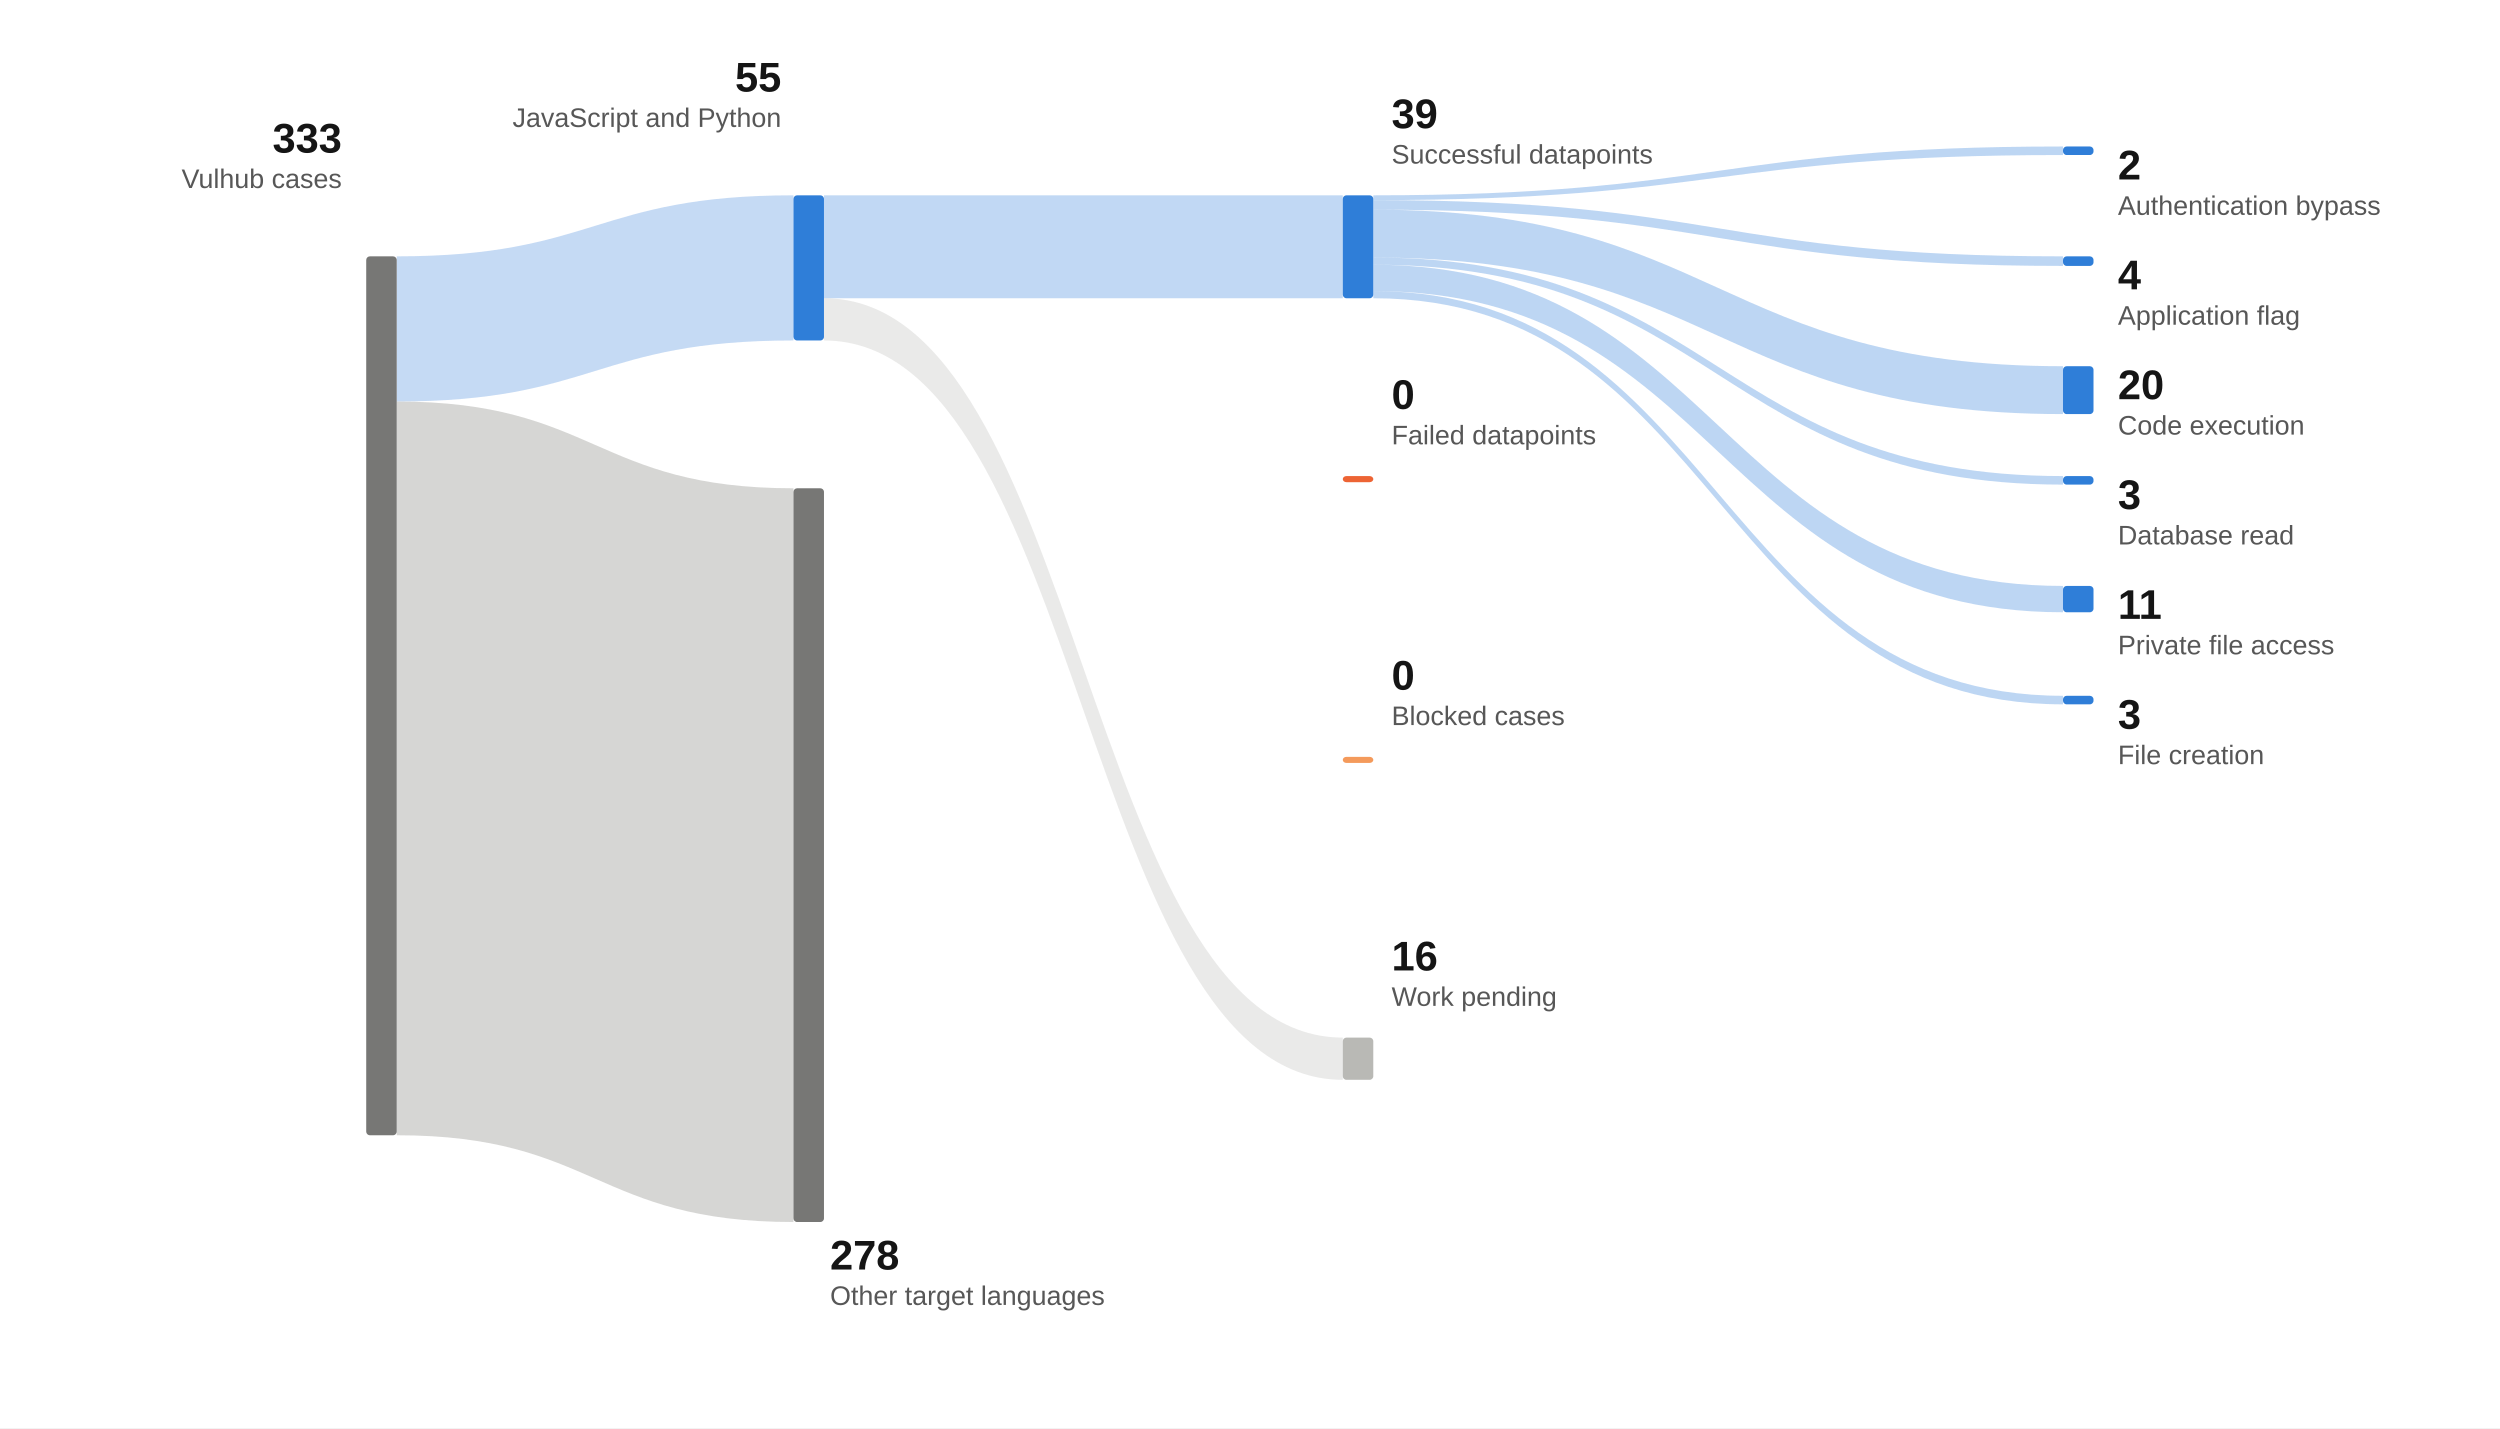
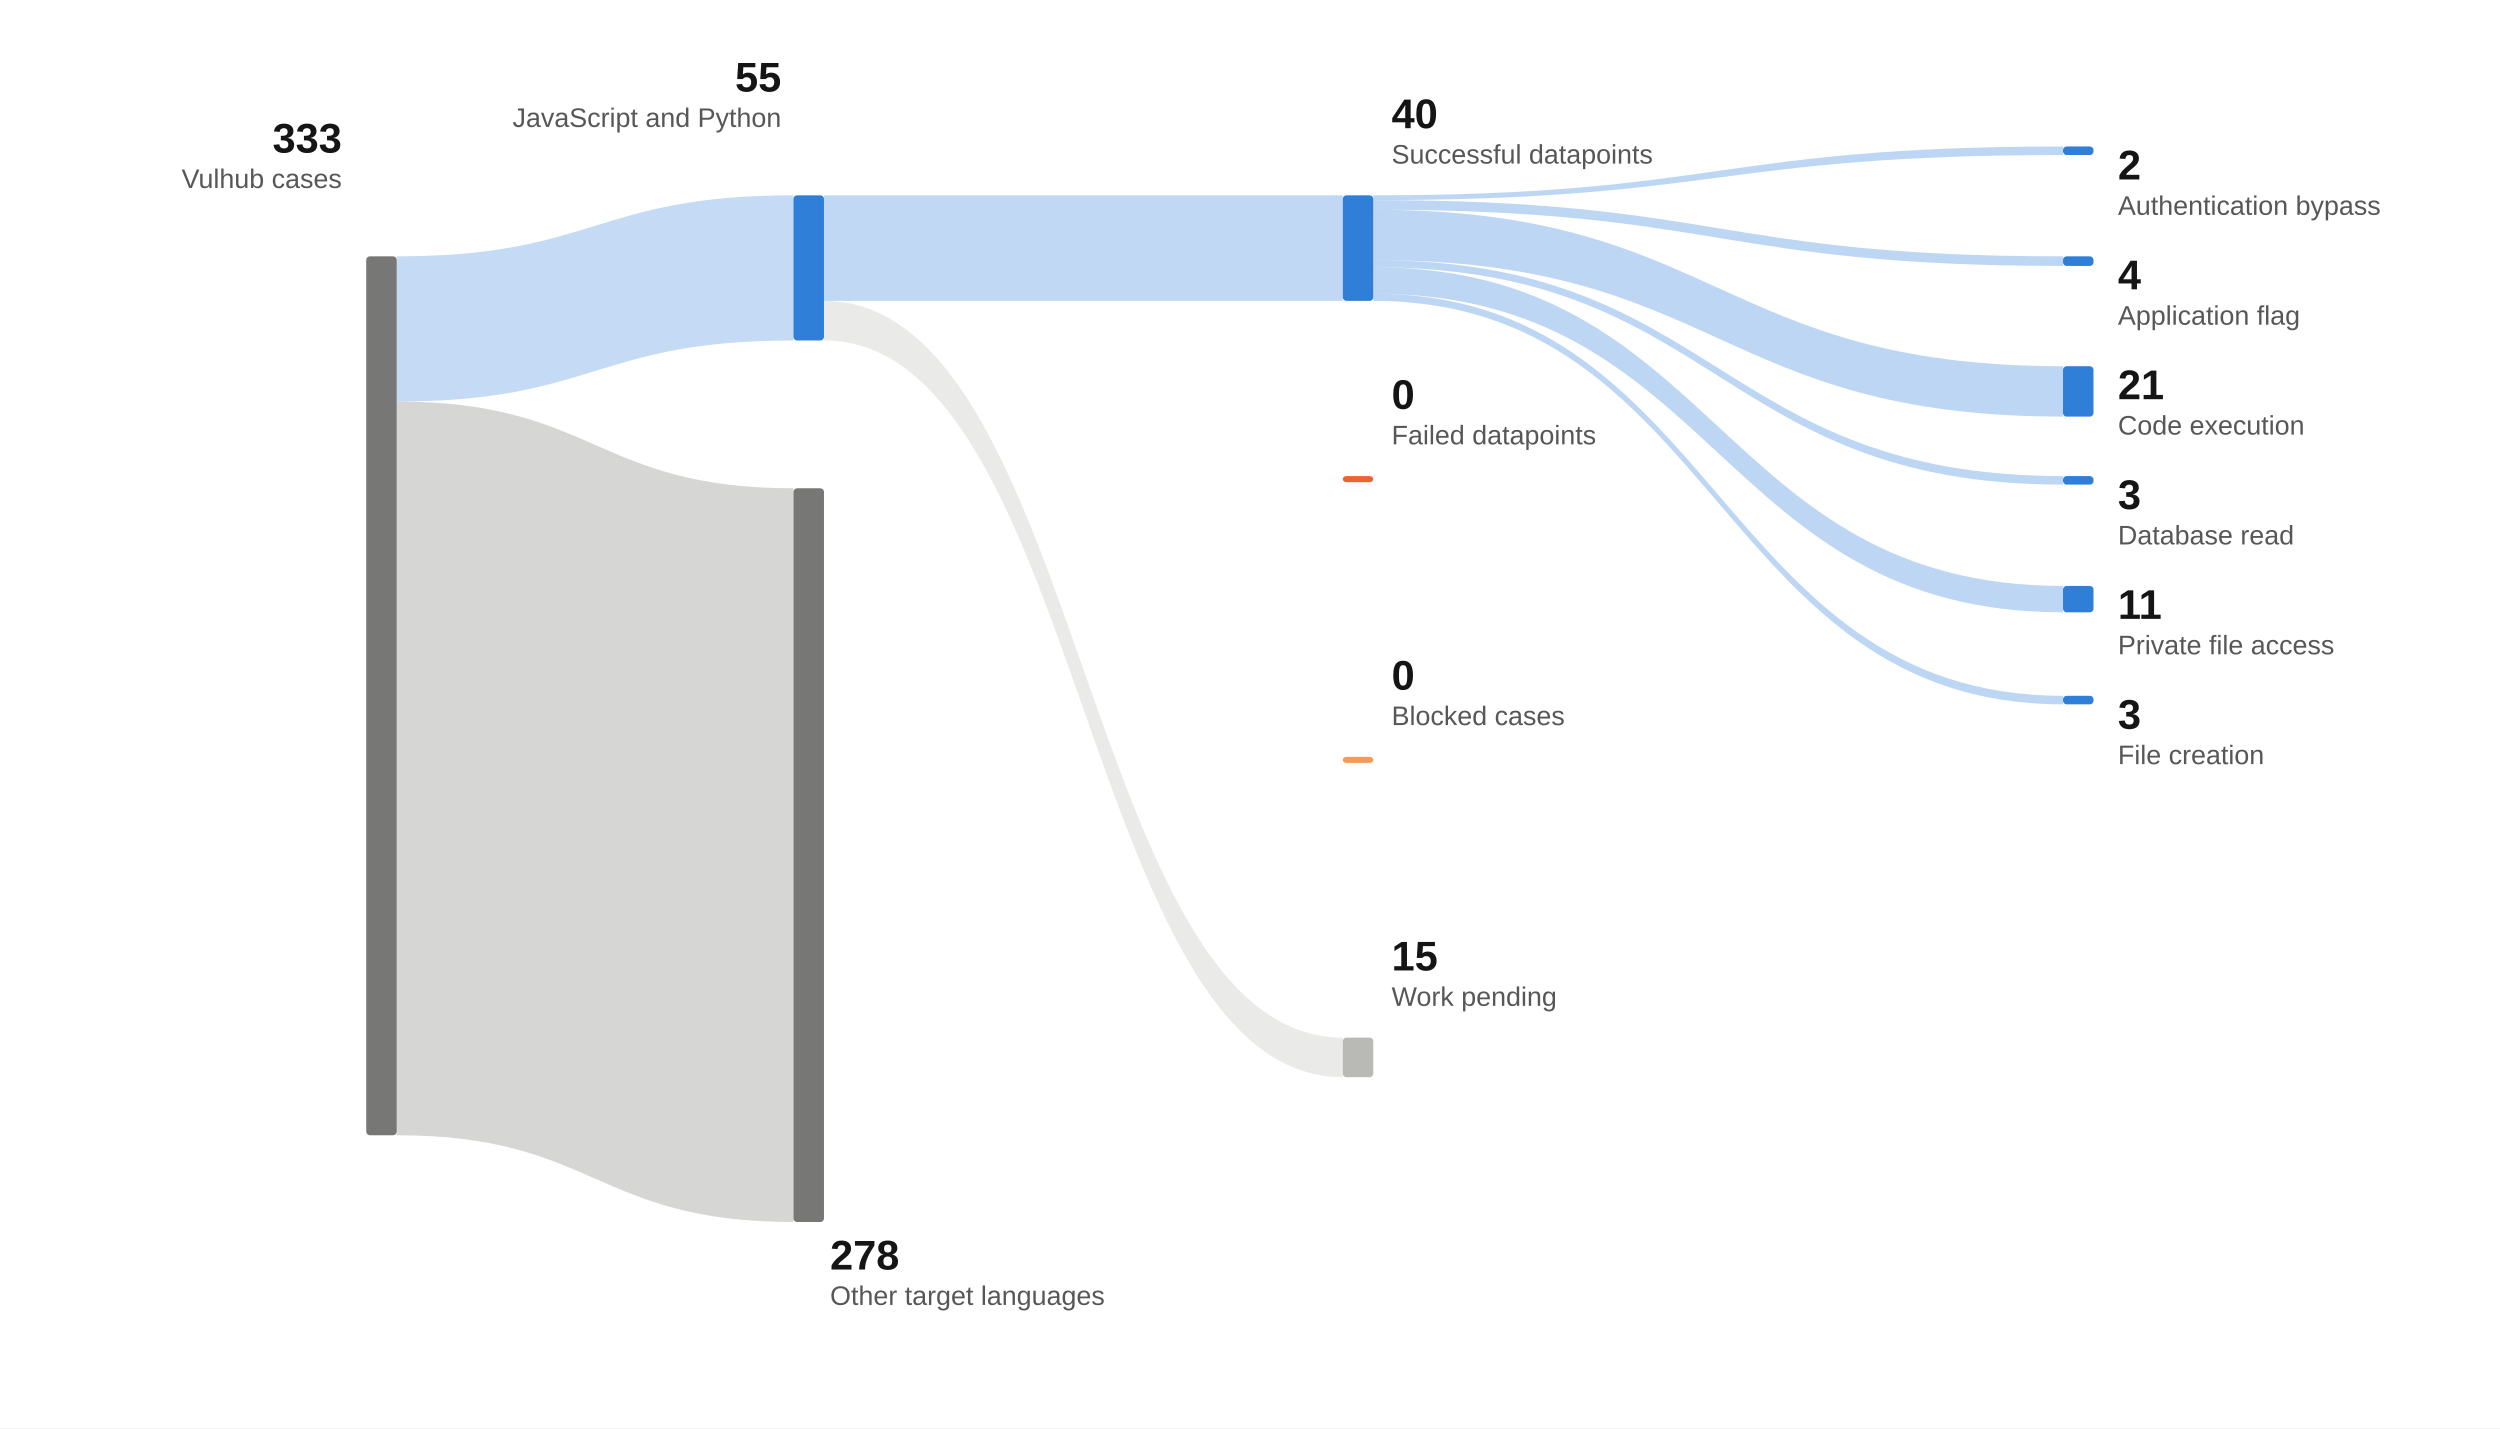
<svg xmlns="http://www.w3.org/2000/svg" width="2048" height="1170" viewBox="0 0 2048 1170">
  <style>.count{font:700 34px Arial,sans-serif;fill:#151515}.detail{font:22px Arial,sans-serif;fill:#575757}</style>
  <rect width="100%" height="100%" fill="#fff" />
  <path d="M325 210 C487.5 210 487.5 160 650 160 L650 278.919 C487.5 278.919 487.5 328.919 325 328.919 Z" fill="#3079d7" fill-opacity="0.28" />
  <path d="M325 328.919 C487.5 328.919 487.5 400 650 400 L650 1001.081 C487.5 1001.081 487.5 930.0 325 930.0 Z" fill="#aaa9a6" fill-opacity="0.48" />
-   <path d="M675 160.0 C887.5 160.0 887.5 160 1100 160 L1100 244.324 C887.5 244.324 887.5 244.324 675 244.324 Z" fill="#2f7ed8" fill-opacity="0.3" />
-   <path d="M675 244.324 C887.5 244.324 887.5 850 1100 850 L1100 884.595 C887.5 884.595 887.5 278.919 675 278.919 Z" fill="#b9b9b5" fill-opacity="0.3" />
-   <path d="M1125 160.0 C1407.5 160.0 1407.5 120 1690 120 L1690 127 C1407.5 127 1407.5 163.922 1125 163.922 Z" fill="#2f7ed8" fill-opacity="0.32" />
+   <path d="M675 160.0 C887.5 160.0 887.5 160 1100 160 L1100 246.486 C887.5 246.486 887.5 246.486 675 246.486 Z" fill="#2f7ed8" fill-opacity="0.3" />
+   <path d="M675 246.486 C887.5 246.486 887.5 850 1100 850 L1100 882.432 C887.5 882.432 887.5 278.919 675 278.919 Z" fill="#b9b9b5" fill-opacity="0.3" />
+   <path d="M1125 160.0 C1407.5 160.0 1407.5 120 1690 120 L1690 127 C1407.5 127 1407.5 163.931 1125 163.931 Z" fill="#2f7ed8" fill-opacity="0.32" />
  <rect x="1690" y="120" width="25" height="7" rx="3" fill="#2f7ed8" />
  <text x="1735" y="147" text-anchor="start" class="count">2</text>
  <text x="1735" y="176" text-anchor="start" class="detail">Authentication bypass</text>
-   <path d="M1125 163.922 C1407.5 163.922 1407.5 210 1690 210 L1690 217.844 C1407.5 217.844 1407.5 171.766 1125 171.766 Z" fill="#2f7ed8" fill-opacity="0.32" />
-   <rect x="1690" y="210" width="25" height="7.844" rx="3" fill="#2f7ed8" />
+   <path d="M1125 163.931 C1407.5 163.931 1407.5 210 1690 210 L1690 217.862 C1407.5 217.862 1407.5 171.794 1125 171.794 Z" fill="#2f7ed8" fill-opacity="0.32" />
+   <rect x="1690" y="210" width="25" height="7.862" rx="3" fill="#2f7ed8" />
  <text x="1735" y="237" text-anchor="start" class="count">4</text>
  <text x="1735" y="266" text-anchor="start" class="detail">Application flag</text>
-   <path d="M1125 171.766 C1407.5 171.766 1407.5 300 1690 300 L1690 339.221 C1407.5 339.221 1407.5 210.987 1125 210.987 Z" fill="#2f7ed8" fill-opacity="0.32" />
-   <rect x="1690" y="300" width="25" height="39.221" rx="3" fill="#2f7ed8" />
-   <text x="1735" y="327" text-anchor="start" class="count">20</text>
+   <path d="M1125 171.794 C1407.5 171.794 1407.5 300 1690 300 L1690 341.278 C1407.5 341.278 1407.5 213.071 1125 213.071 Z" fill="#2f7ed8" fill-opacity="0.32" />
+   <rect x="1690" y="300" width="25" height="41.278" rx="3" fill="#2f7ed8" />
+   <text x="1735" y="327" text-anchor="start" class="count">21</text>
  <text x="1735" y="356" text-anchor="start" class="detail">Code execution</text>
-   <path d="M1125 210.987 C1407.5 210.987 1407.5 390 1690 390 L1690 397 C1407.5 397 1407.5 216.87 1125 216.87 Z" fill="#2f7ed8" fill-opacity="0.32" />
+   <path d="M1125 213.071 C1407.5 213.071 1407.5 390 1690 390 L1690 397 C1407.5 397 1407.5 218.968 1125 218.968 Z" fill="#2f7ed8" fill-opacity="0.32" />
  <rect x="1690" y="390" width="25" height="7" rx="3" fill="#2f7ed8" />
  <text x="1735" y="417" text-anchor="start" class="count">3</text>
  <text x="1735" y="446" text-anchor="start" class="detail">Database read</text>
-   <path d="M1125 216.87 C1407.5 216.87 1407.5 480 1690 480 L1690 501.571 C1407.5 501.571 1407.5 238.441 1125 238.441 Z" fill="#2f7ed8" fill-opacity="0.32" />
-   <rect x="1690" y="480" width="25" height="21.571" rx="3" fill="#2f7ed8" />
+   <path d="M1125 218.968 C1407.5 218.968 1407.5 480 1690 480 L1690 501.622 C1407.5 501.622 1407.5 240.59 1125 240.59 Z" fill="#2f7ed8" fill-opacity="0.32" />
+   <rect x="1690" y="480" width="25" height="21.622" rx="3" fill="#2f7ed8" />
  <text x="1735" y="507" text-anchor="start" class="count">11</text>
  <text x="1735" y="536" text-anchor="start" class="detail">Private file access</text>
-   <path d="M1125 238.441 C1407.5 238.441 1407.5 570 1690 570 L1690 577 C1407.5 577 1407.5 244.324 1125 244.324 Z" fill="#2f7ed8" fill-opacity="0.32" />
+   <path d="M1125 240.59 C1407.5 240.59 1407.5 570 1690 570 L1690 577 C1407.5 577 1407.5 246.486 1125 246.486 Z" fill="#2f7ed8" fill-opacity="0.32" />
  <rect x="1690" y="570" width="25" height="7" rx="3" fill="#2f7ed8" />
  <text x="1735" y="597" text-anchor="start" class="count">3</text>
  <text x="1735" y="626" text-anchor="start" class="detail">File creation</text>
  <rect x="300" y="210" width="25" height="720" rx="3" fill="#777775" />
  <rect x="650" y="160" width="25" height="118.919" rx="3" fill="#2f7ed8" />
  <rect x="650" y="400" width="25" height="601.081" rx="3" fill="#777775" />
  <text x="280" y="125" text-anchor="end" class="count">333</text>
  <text x="280" y="154" text-anchor="end" class="detail">Vulhub cases</text>
  <text x="640" y="75" text-anchor="end" class="count">55</text>
  <text x="640" y="104" text-anchor="end" class="detail">JavaScript and Python</text>
  <text x="680" y="1040" text-anchor="start" class="count">278</text>
  <text x="680" y="1069" text-anchor="start" class="detail">Other target languages</text>
-   <rect x="1100" y="160" width="25" height="84.324" rx="3" fill="#2f7ed8" />
-   <text x="1140" y="105" text-anchor="start" class="count">39</text>
+   <rect x="1100" y="160" width="25" height="86.486" rx="3" fill="#2f7ed8" />
+   <text x="1140" y="105" text-anchor="start" class="count">40</text>
  <text x="1140" y="134" text-anchor="start" class="detail">Successful datapoints</text>
  <rect x="1100" y="390" width="25" height="5" rx="3" fill="#ed6434" />
  <text x="1140" y="335" text-anchor="start" class="count">0</text>
  <text x="1140" y="364" text-anchor="start" class="detail">Failed datapoints</text>
  <rect x="1100" y="620" width="25" height="5" rx="3" fill="#f49a5b" />
  <text x="1140" y="565" text-anchor="start" class="count">0</text>
  <text x="1140" y="594" text-anchor="start" class="detail">Blocked cases</text>
-   <rect x="1100" y="850" width="25" height="34.595" rx="3" fill="#b9b9b5" />
-   <text x="1140" y="795" text-anchor="start" class="count">16</text>
+   <rect x="1100" y="850" width="25" height="32.432" rx="3" fill="#b9b9b5" />
+   <text x="1140" y="795" text-anchor="start" class="count">15</text>
  <text x="1140" y="824" text-anchor="start" class="detail">Work pending</text>
</svg>
